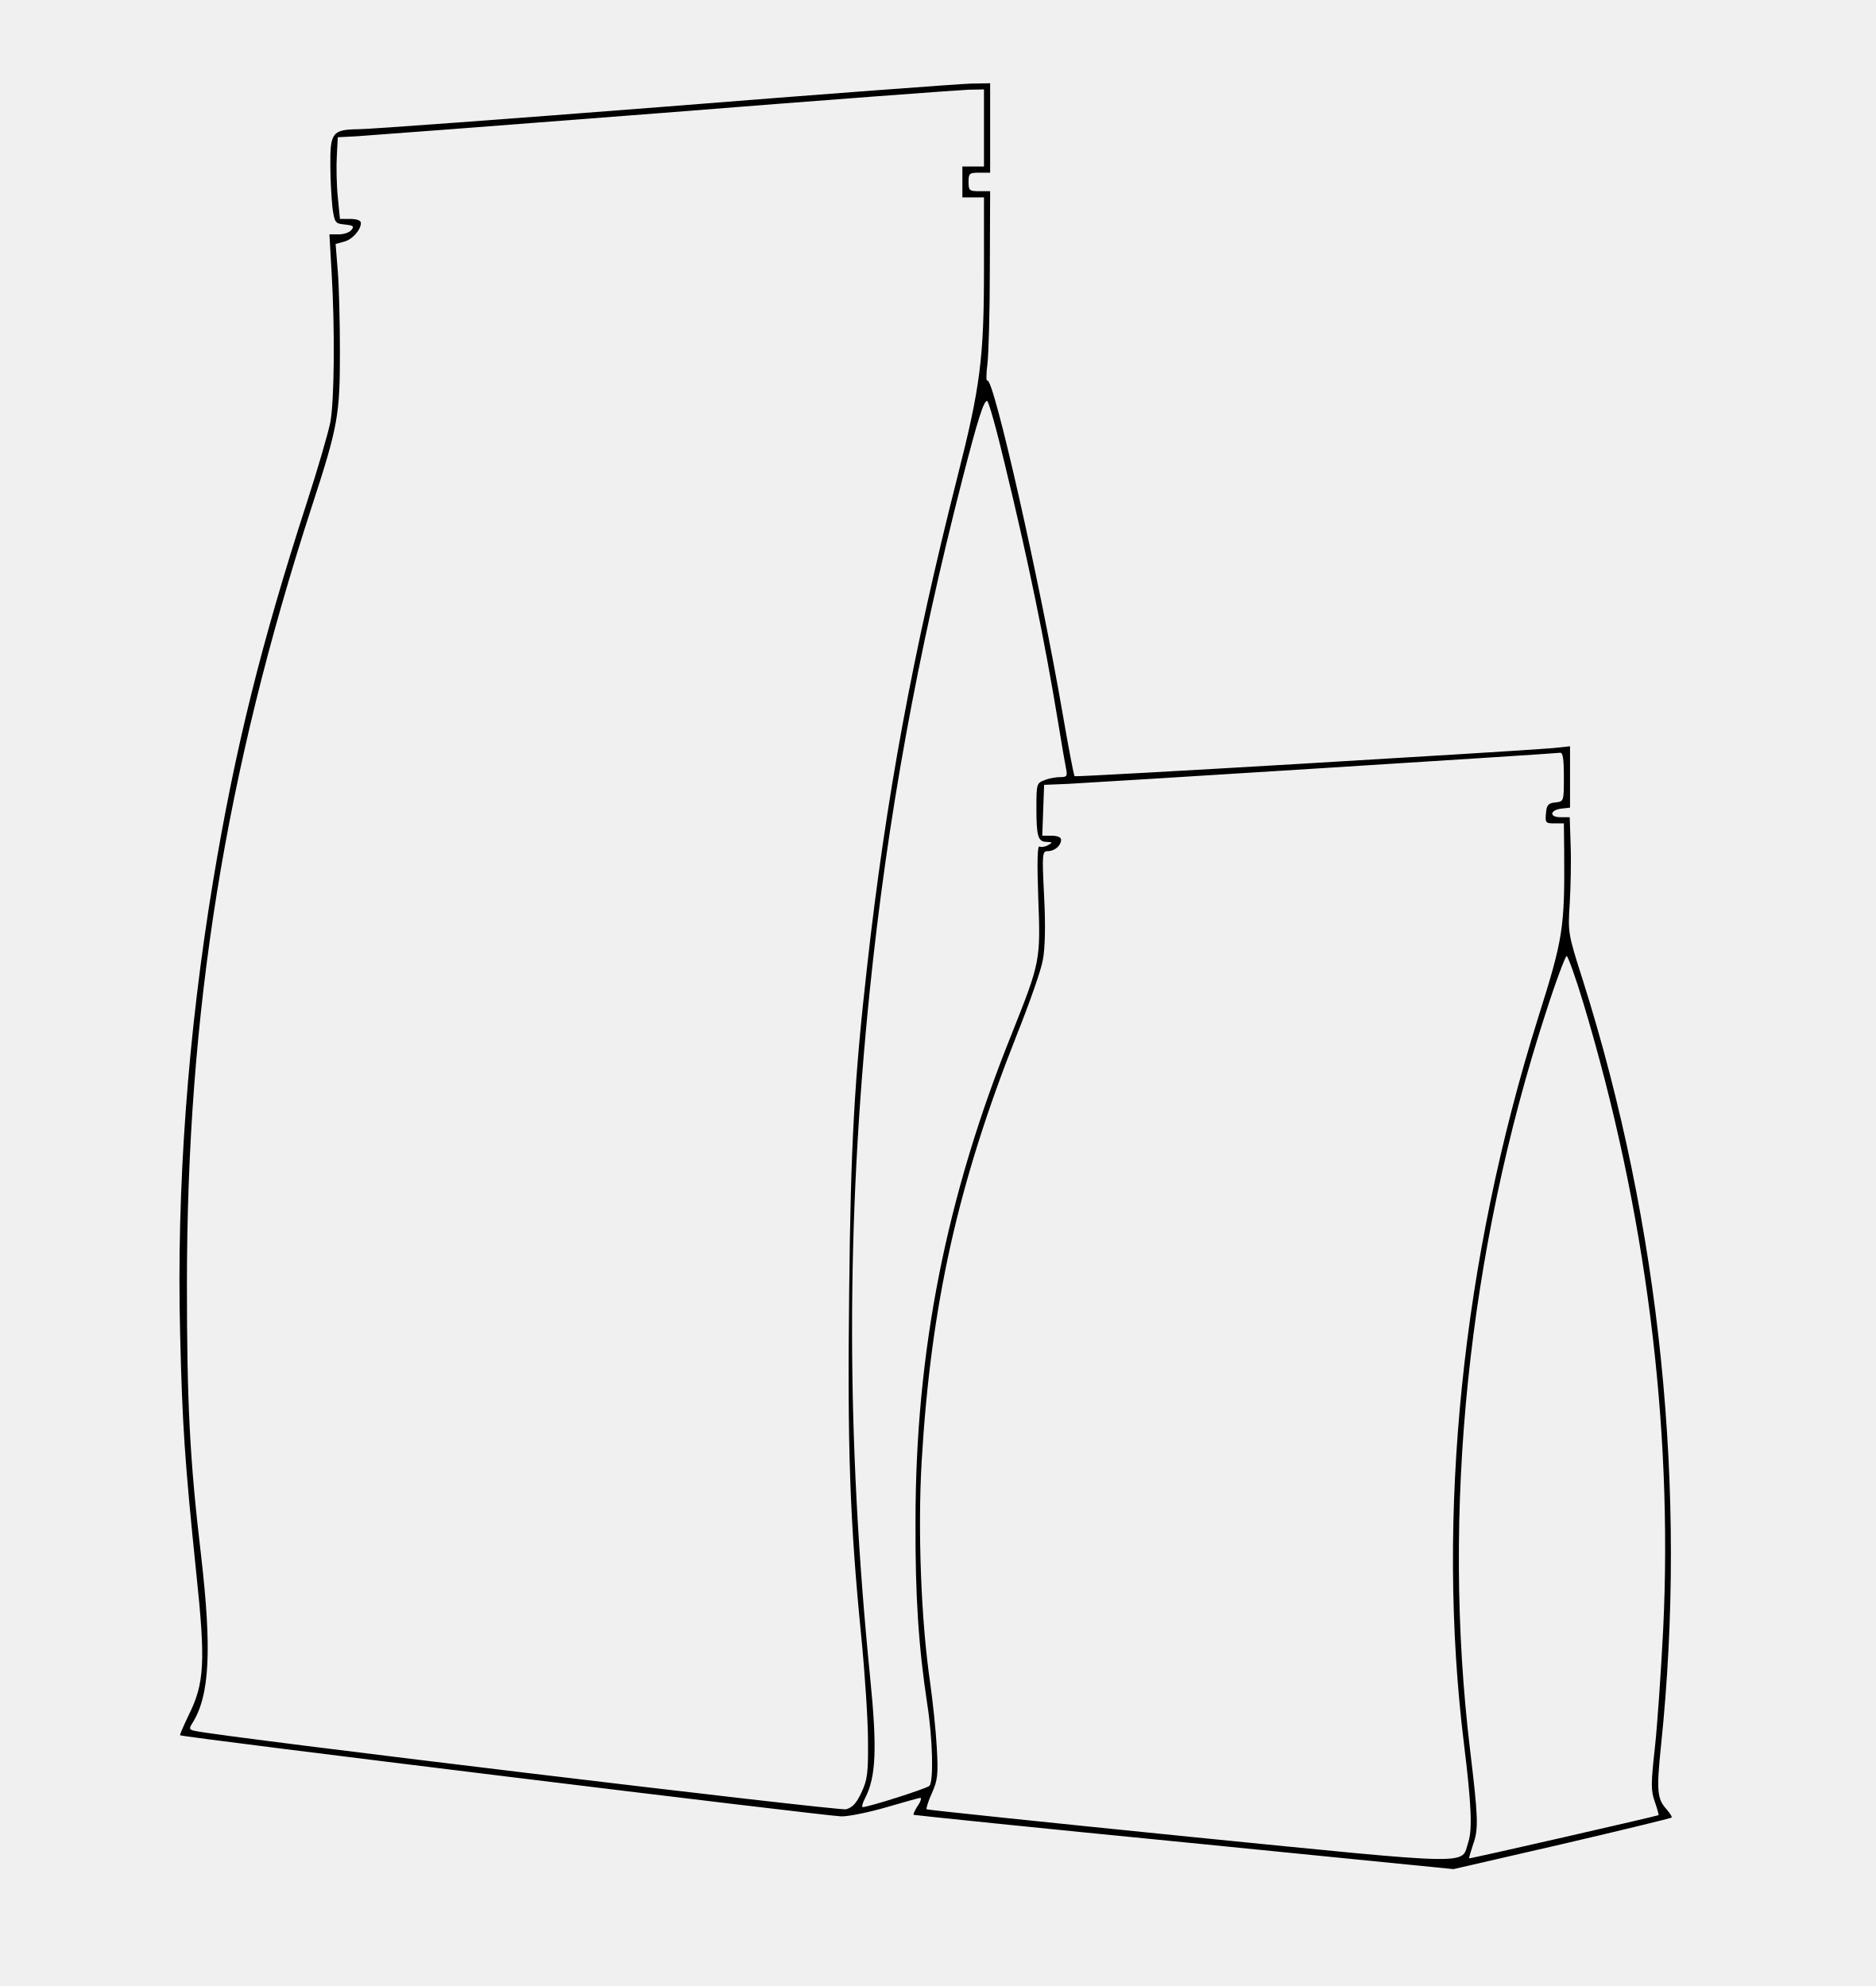
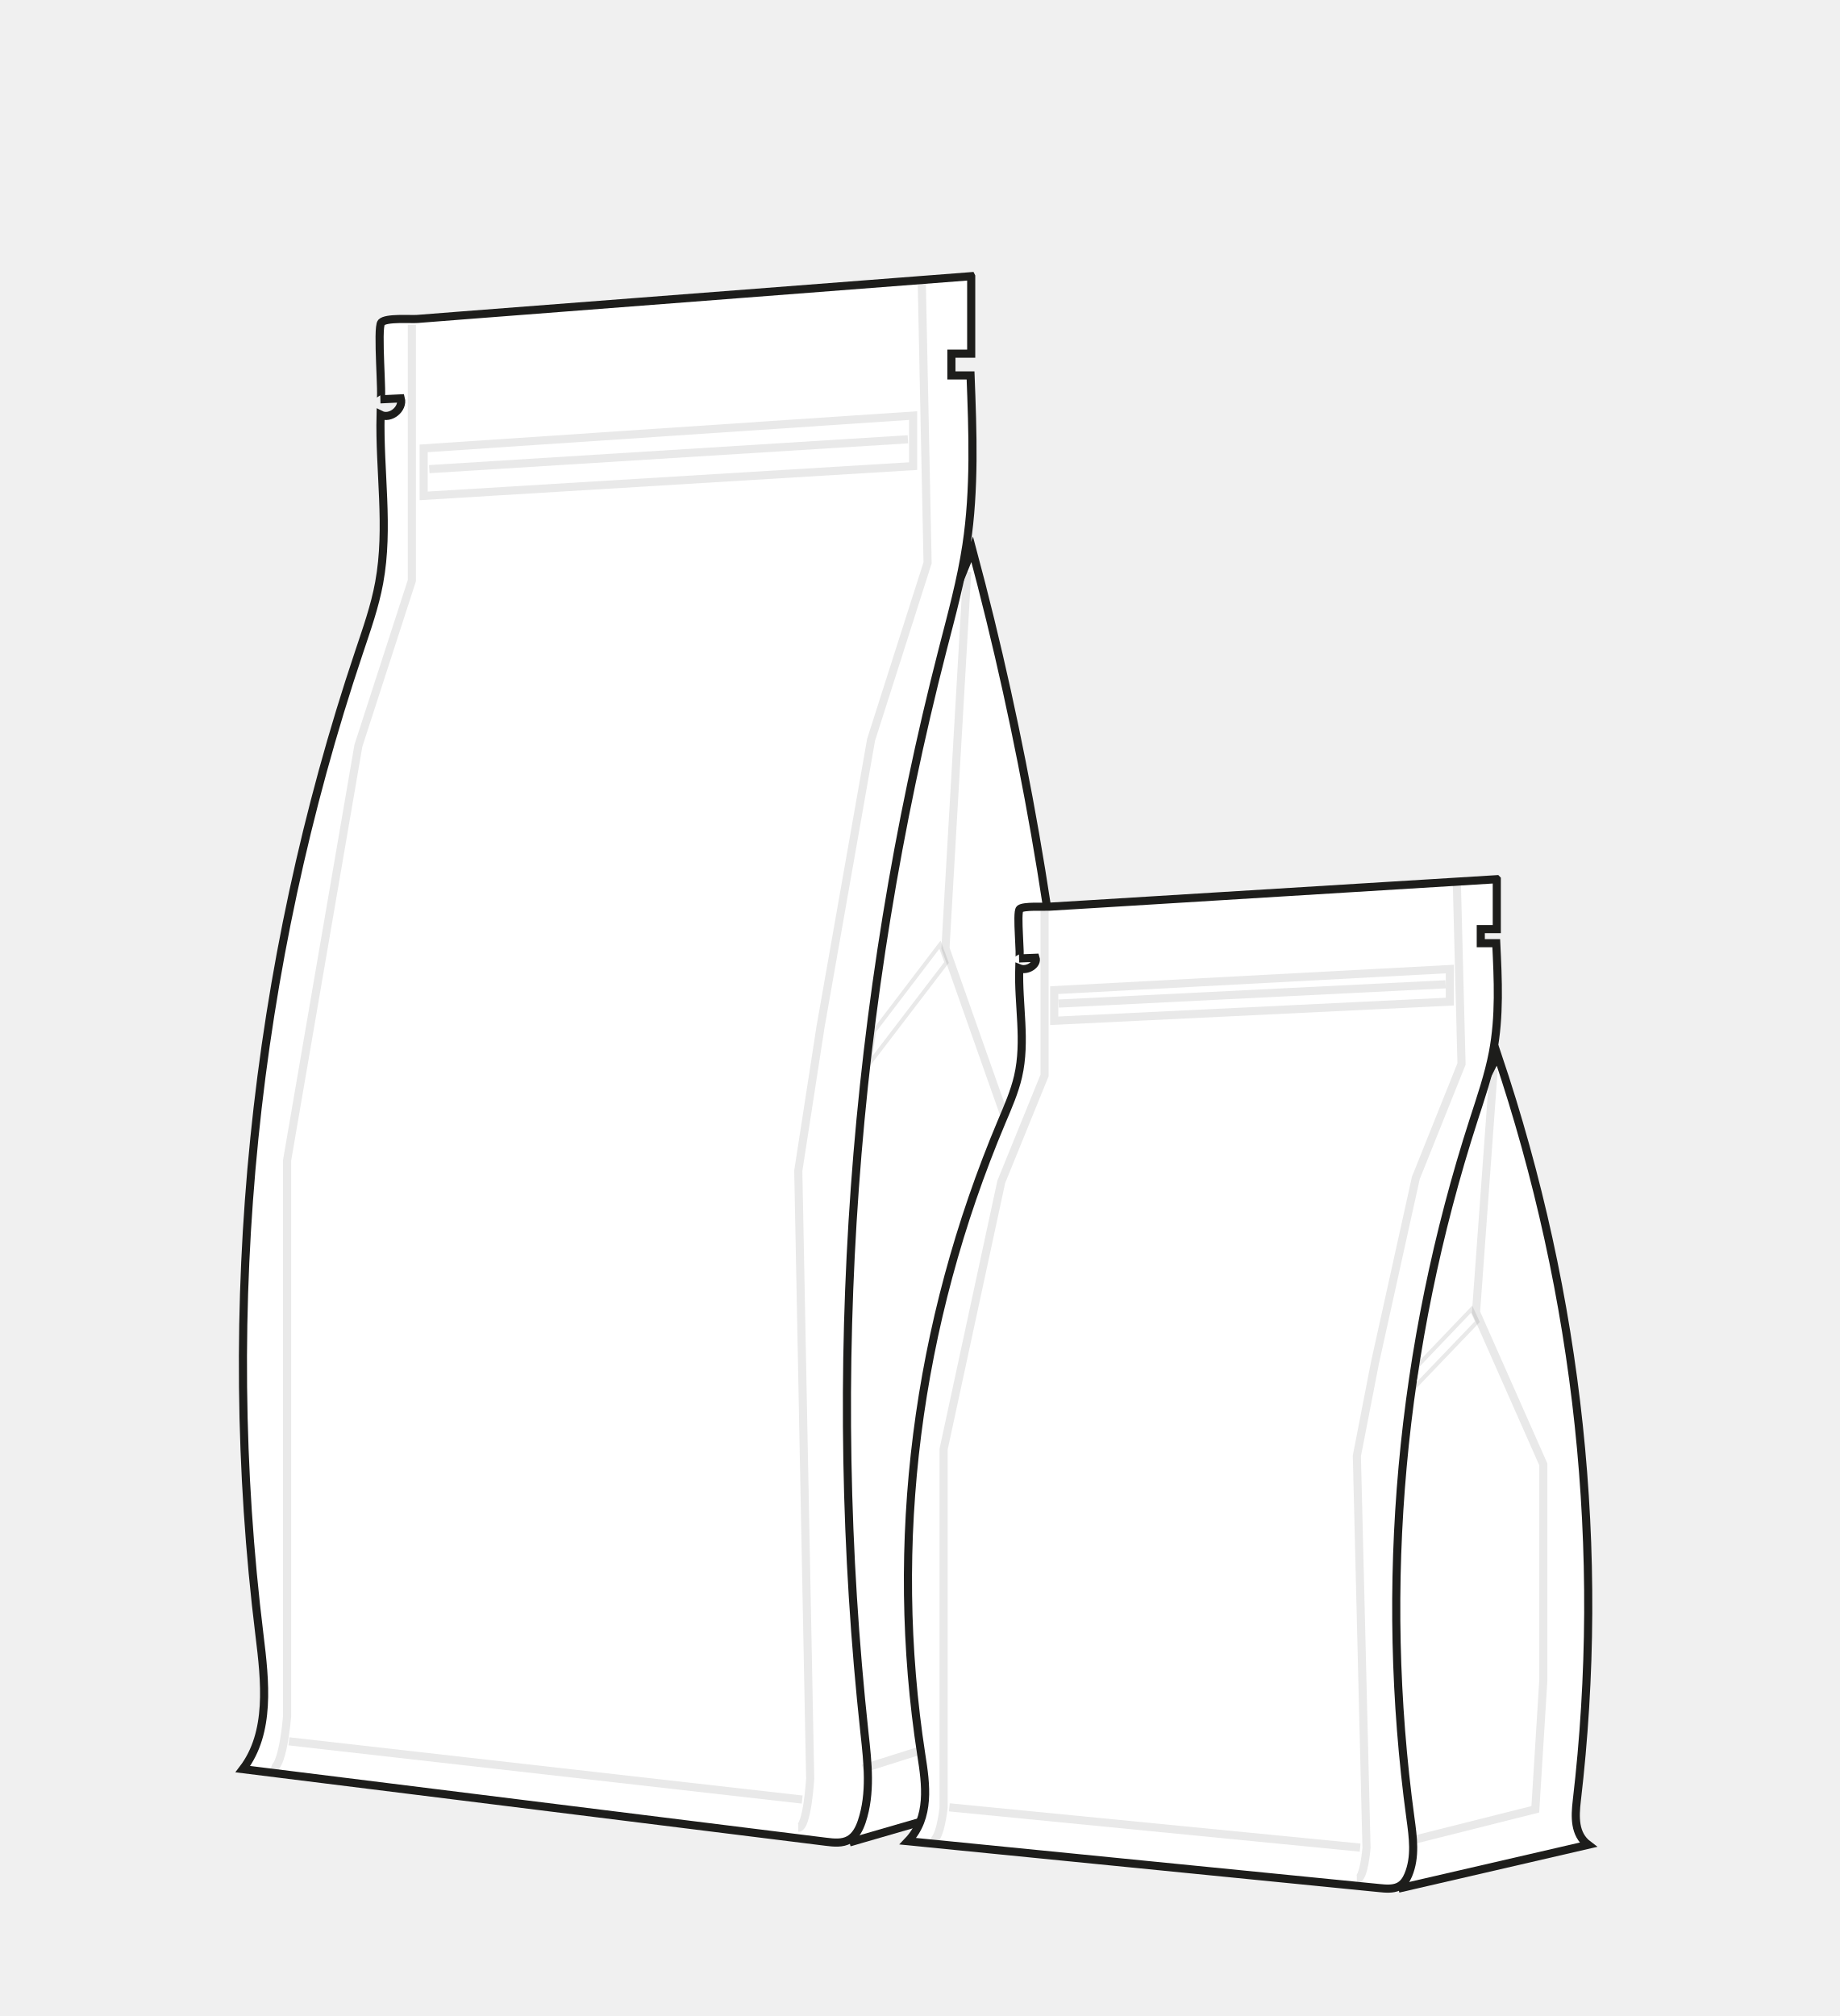
- <svg xmlns="http://www.w3.org/2000/svg" version="1.0" width="608pt" height="644pt" viewBox="0 0 608 644" preserveAspectRatio="xMidYMid meet">
-   <g transform="translate(0,644) scale(0.1,-0.1)" fill="#000000" stroke="none">
-     <path d="M2155 6094 c-511 -40 -958 -73 -992 -73 -86 -1 -93 -11 -92 -119 0 -48 4 -109 7 -137 7 -48 9 -50 40 -53 28 -3 31 -6 21 -18 -6 -8 -25 -14 -41 -14 l-30 0 7 -122 c11 -184 9 -415 -4 -487 -7 -35 -41 -152 -76 -260 -149 -460 -233 -799 -304 -1227 -82 -496 -119 -997 -107 -1470 7 -295 15 -413 52 -772 31 -293 27 -361 -25 -465 -16 -34 -29 -63 -27 -64 5 -6 2103 -263 2144 -263 26 0 92 14 147 30 55 16 104 30 109 30 4 0 1 -12 -9 -26 -9 -14 -15 -27 -13 -29 2 -1 396 -42 877 -89 l873 -87 352 81 c193 45 353 84 355 86 3 2 -5 14 -16 27 -31 34 -33 61 -18 207 86 823 -2 1685 -253 2480 -49 153 -49 156 -43 250 3 52 5 137 3 188 l-3 92 -30 0 c-38 0 -34 24 4 28 l27 3 0 100 0 99 -57 -6 c-131 -11 -1546 -95 -1549 -91 -3 2 -20 94 -39 203 -73 425 -224 1092 -244 1080 -4 -3 -4 21 0 52 4 31 8 171 8 310 l1 252 -35 0 c-32 0 -35 2 -35 30 0 28 3 30 35 30 l35 0 0 145 0 145 -62 -1 c-35 -1 -481 -34 -993 -75z m1035 -69 l0 -125 -35 0 -35 0 0 -50 0 -50 35 0 35 0 0 -235 c0 -287 -12 -380 -86 -671 -145 -572 -232 -1042 -293 -1589 -41 -365 -53 -574 -58 -1052 -6 -508 2 -743 39 -1118 12 -121 22 -274 22 -340 1 -103 -2 -127 -21 -167 -16 -35 -29 -49 -50 -55 -23 -6 -2027 235 -2110 254 -20 4 -21 7 -9 26 56 89 63 238 28 542 -37 311 -46 499 -46 880 0 887 124 1658 405 2523 85 260 91 296 91 502 0 96 -3 214 -7 262 l-7 87 26 7 c27 6 56 38 56 61 0 8 -13 13 -34 13 l-34 0 -7 73 c-4 39 -5 99 -3 132 l3 60 60 3 c33 2 481 36 995 76 514 41 959 74 988 75 l52 1 0 -125z m68 -1092 c75 -309 128 -566 172 -833 11 -69 23 -137 26 -152 5 -25 3 -28 -20 -28 -13 0 -36 -4 -50 -10 -25 -9 -26 -13 -26 -89 0 -94 5 -111 34 -111 19 -1 19 -2 3 -11 -9 -5 -22 -7 -27 -4 -7 4 -8 -53 -4 -167 8 -203 6 -209 -85 -438 -214 -531 -313 -1033 -313 -1585 -1 -241 10 -405 38 -590 18 -115 21 -252 7 -266 -9 -9 -195 -68 -216 -69 -4 0 -1 13 8 30 35 68 39 161 16 390 -78 782 -78 1476 -1 2230 57 556 154 1088 301 1660 49 190 68 250 79 250 5 0 31 -93 58 -207z m1812 -1012 c0 -79 0 -80 -27 -83 -23 -2 -29 -8 -31 -35 -3 -31 -1 -33 27 -33 l31 0 1 -87 c2 -254 -3 -285 -85 -545 -246 -784 -331 -1612 -240 -2352 24 -195 28 -279 14 -320 -24 -74 39 -76 -904 18 -467 47 -850 87 -852 89 -2 2 5 26 17 52 19 43 21 60 16 149 -3 56 -13 148 -21 206 -30 203 -41 498 -28 721 30 509 117 899 308 1382 41 103 80 213 85 245 7 36 9 111 4 205 -7 140 -6 147 12 147 22 0 43 18 43 37 0 8 -12 13 -30 13 l-31 0 3 83 3 82 75 3 c66 3 1565 97 1598 101 9 1 12 -21 12 -78z m63 -733 c202 -670 291 -1368 259 -2031 -7 -138 -19 -312 -27 -385 -13 -116 -13 -139 0 -175 8 -23 13 -42 12 -43 -5 -3 -612 -142 -614 -140 -1 1 5 22 13 46 18 49 16 88 -10 305 -93 776 -7 1616 246 2393 32 100 63 182 67 182 4 0 29 -69 54 -152z" />
+ <svg xmlns="http://www.w3.org/2000/svg" viewBox="0 0 169.98 186.28">
+   <g>
+     <path fill="#ffffff" stroke="#1d1d1b" stroke-miterlimit="10" stroke-width="0.75" d="M78.5,170.24c7.23-2.09,14.45-4.19,21.68-6.28-1.61-1.52-1.5-4.07-1.29-6.27,3.36-35.81.27-72.21-9.05-106.94-2.1,5.16-4.19,10.33-6.29,15.49s-2.64,10.22-3.48,15.64c-1.74,11.19-3.47,22.38-5.21,33.57-.43,2.8-.87,5.6-.96,8.43-.11,3.27.25,6.54.61,9.79,1.33,12.19,2.66,24.39,3.99,36.58Z" />
+     <path fill="#ffffff" stroke="#1d1d1b" stroke-miterlimit="10" stroke-width="0.75" d="M89.75,25.54v7.14c-.61,0-1.22,0-1.83,0v2.01c.59,0,1.18,0,1.77,0,.2,5.23.4,10.5-.38,15.67-.49,3.26-1.37,6.44-2.19,9.63-8.39,32.59-10.86,66.7-7.23,100.16.3,2.73.62,5.55-.25,8.15-.22.66-.56,1.34-1.17,1.69-.63.36-1.41.28-2.14.19-17.96-2.24-35.93-4.47-53.89-6.71,2.59-3.39,2.06-8.13,1.54-12.37-3.75-30.45-.58-61.73,9.19-90.81.71-2.13,1.47-4.25,1.87-6.45.94-5.1,0-10.34.13-15.52.9.46,2.13-.53,1.87-1.51-.63.03-1.25.06-1.88.09.24,0-.35-6.63.08-7.1s2.69-.28,3.34-.33l4.09-.32,15.69-1.21c10.46-.81,20.92-1.61,31.38-2.42Z" />
+     <path fill="none" stroke="#1d1d1b" stroke-miterlimit="10" stroke-width="0.75" opacity="0.1" d="M85.17,25.54l.55,26.46-5.22,16.35-4.67,26.51-2.06,13.32,1.1,56.18s-.27,4.53-1.1,4.53" />
+     <path fill="none" stroke="#1d1d1b" stroke-miterlimit="10" stroke-width="0.75" opacity="0.1" d="M38.06,30.02v23.63l-4.94,15.25-6.59,38.32v51.37s-.41,5.22-1.51,4.81" />
+     <polygon fill="none" stroke="#1d1d1b" stroke-miterlimit="10" stroke-width="0.75" opacity="0.1" points="84.38 43.07 39.15 45.82 39.15 41.43 84.38 38.4 84.38 43.07" />
+     <line fill="none" stroke="#1d1d1b" stroke-miterlimit="10" stroke-width="0.75" opacity="0.1" x1="83.9" y1="40.59" x2="39.67" y2="43.35" />
+     <polyline fill="none" stroke="#1d1d1b" stroke-miterlimit="10" stroke-width="0.75" opacity="0.1" points="89.38 52.83 87.37 87.62 95.06 109.42 95.06 140.37 94.15 158.87 79.75 163.42" />
+     <polygon fill="#1d1d1b" opacity="0.1" points="80.59 95.22 86.92 86.91 87.68 88.97 80.04 98.96 80.59 95.22" />
+     <path fill="#ffffff" d="M86.81,87.68l.45,1.22-6.63,8.67.32-2.21,5.86-7.69Z" />
  </g>
+   <g>
+     <path fill="#ffffff" stroke="#1d1d1b" stroke-miterlimit="10" stroke-width="0.75" d="M129.23,174.51c5.84-1.35,11.68-2.7,17.53-4.05-1.3-.98-1.21-2.62-1.05-4.04,2.71-23.08.22-46.54-7.32-68.92-1.69,3.33-3.39,6.65-5.08,9.98s-2.13,6.59-2.81,10.08c-1.4,7.21-2.81,14.42-4.21,21.64-.35,1.8-.7,3.61-.78,5.43-.08,2.11.2,4.21.49,6.31,1.08,7.86,2.15,15.72,3.23,23.58Z" />
+     <path fill="#ffffff" stroke="#1d1d1b" stroke-miterlimit="10" stroke-width="0.75" d="M138.32,81.25c0,1.53,0,3.07,0,4.6h-1.48c0,.44,0,.87,0,1.3h1.43c.16,3.37.33,6.77-.31,10.1-.4,2.1-1.11,4.15-1.77,6.2-6.79,21-8.78,42.99-5.85,64.55.24,1.76.5,3.58-.2,5.25-.18.43-.45.87-.94,1.09-.51.23-1.14.18-1.73.12-14.52-1.44-29.05-2.88-43.57-4.33,2.09-2.19,1.67-5.24,1.24-7.97-3.03-19.63-.47-39.79,7.43-58.53.58-1.37,1.18-2.74,1.51-4.16.76-3.28,0-6.66.11-10,.73.3,1.72-.34,1.51-.97-.51.02-1.01.04-1.52.06.2,0-.28-4.27.06-4.57s2.18-.18,2.7-.21l3.31-.2c4.23-.26,8.46-.52,12.69-.78,8.46-.52,16.91-1.04,25.37-1.56Z" />
+     <path fill="none" stroke="#1d1d1b" stroke-miterlimit="10" stroke-width="0.75" opacity="0.1" d="M134.62,81.25l.44,17.06-4.22,10.53-3.78,17.09-1.67,8.59.89,36.21s-.22,2.92-.89,2.92" />
+     <path fill="none" stroke="#1d1d1b" stroke-miterlimit="10" stroke-width="0.75" opacity="0.1" d="M96.53,84.14v15.23l-4,9.83-5.33,24.7v33.11s-.33,3.36-1.22,3.1" />
+     <polygon fill="none" stroke="#1d1d1b" stroke-miterlimit="10" stroke-width="0.75" opacity="0.1" points="133.98 92.55 97.42 94.32 97.42 91.49 133.98 89.54 133.98 92.55" />
+     <line fill="none" stroke="#1d1d1b" stroke-miterlimit="10" stroke-width="0.75" opacity="0.1" x1="133.59" y1="90.95" x2="97.83" y2="92.73" />
+     <polyline fill="none" stroke="#1d1d1b" stroke-miterlimit="10" stroke-width="0.75" opacity="0.1" points="138.03 98.83 136.4 121.26 142.62 135.31 142.62 155.26 141.88 167.18 130.23 170.11" />
+     <polygon fill="#1d1d1b" opacity="0.1" points="130.85 126.08 136.05 120.64 136.75 122.16 130.35 128.84 130.85 126.08" />
+     <path fill="#ffffff" d="M135.94,121.3l.36.79-5.36,5.59.26-1.42,4.74-4.96Z" />
+   </g>
+   <line fill="none" stroke="#1d1d1b" stroke-miterlimit="10" stroke-width="0.75" opacity="0.1" x1="26.7" y1="160.9" x2="74.13" y2="166.28" />
+   <line fill="none" stroke="#1d1d1b" stroke-miterlimit="10" stroke-width="0.75" opacity="0.1" x1="87.73" y1="167" x2="125.69" y2="170.72" />
</svg>
